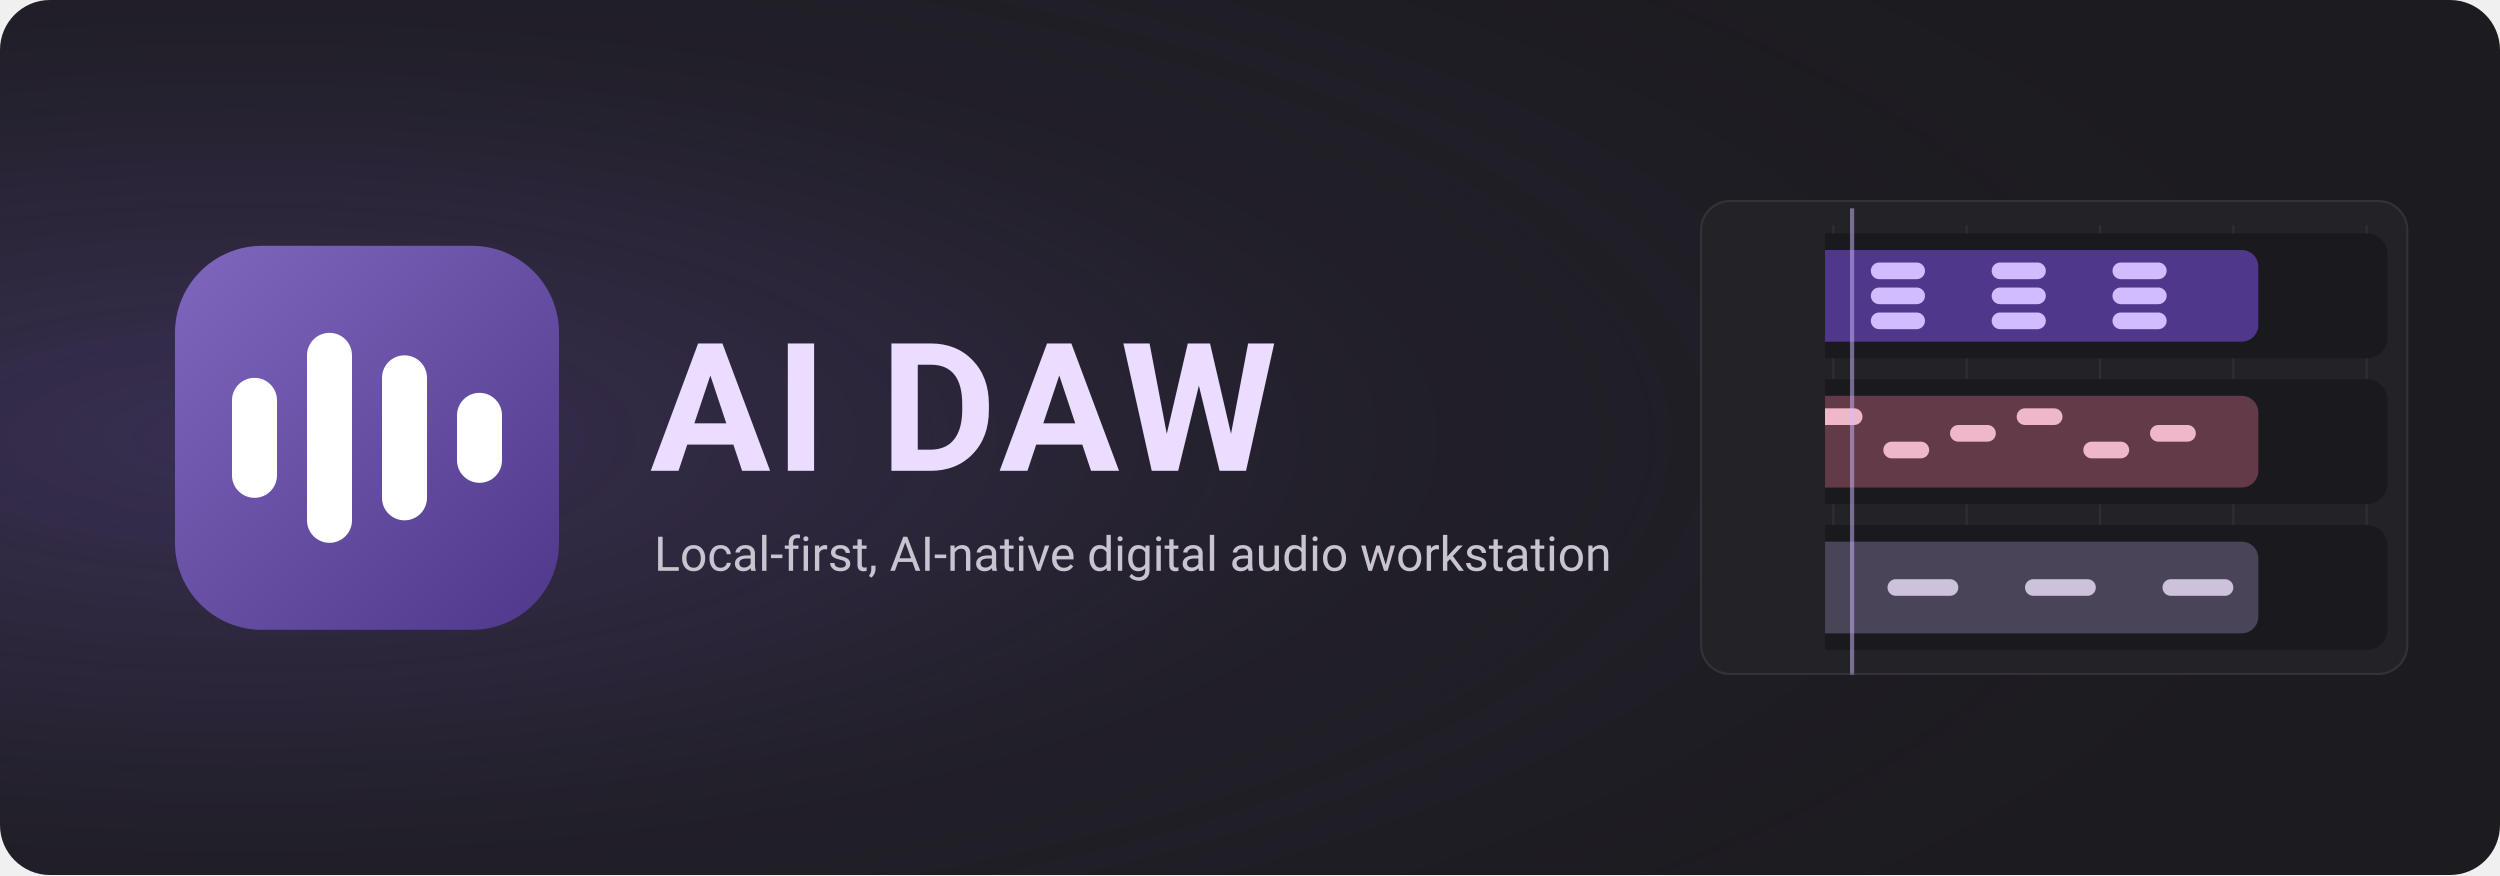
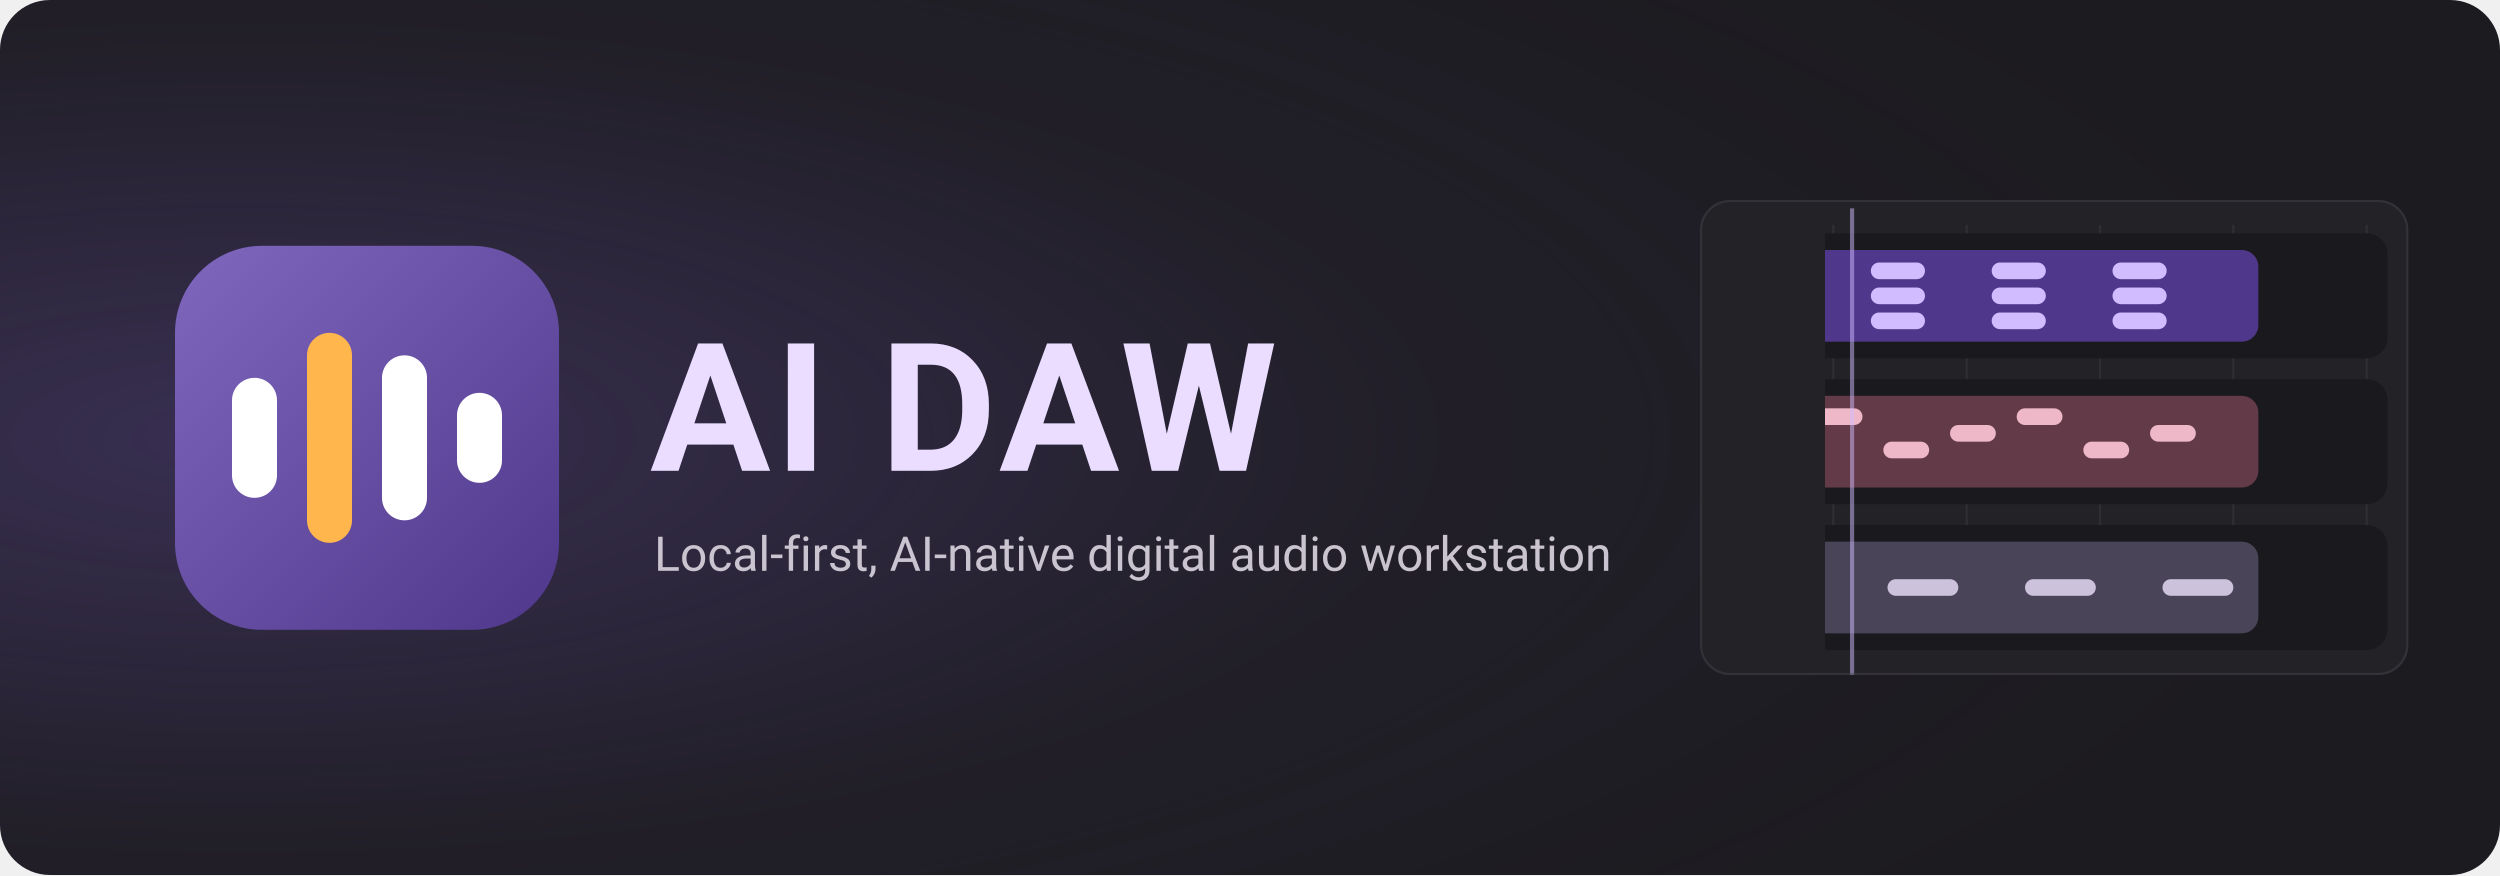
<svg xmlns="http://www.w3.org/2000/svg" viewBox="0 0 1200 420" width="1200" height="420" role="img" aria-label="AI DAW — a local-first, AI-native digital audio workstation">
  <defs>
    <linearGradient id="mark" x1="0" y1="0" x2="1" y2="1">
      <stop offset="0" stop-color="#7F67BE" />
      <stop offset="1" stop-color="#4F378B" />
    </linearGradient>
    <radialGradient id="glow" cx="0.1" cy="0.5" r="0.85">
      <stop offset="0" stop-color="#6750A4" stop-opacity="0.38" />
      <stop offset="0.55" stop-color="#6750A4" stop-opacity="0.07" />
      <stop offset="1" stop-color="#6750A4" stop-opacity="0" />
    </radialGradient>
    <linearGradient id="panelFade" x1="0" y1="0" x2="1" y2="0">
      <stop offset="0" stop-color="#232227" stop-opacity="0" />
      <stop offset="0.12" stop-color="#232227" stop-opacity="1" />
      <stop offset="1" stop-color="#232227" stop-opacity="1" />
    </linearGradient>
    <clipPath id="frame">
      <rect width="1200" height="420" rx="24" />
    </clipPath>
    <clipPath id="panel">
      <rect x="816" y="96" width="340" height="228" rx="14" />
    </clipPath>
  </defs>
  <g clip-path="url(#frame)">
    <rect width="1200" height="420" fill="#1c1b1f" />
    <rect width="1200" height="420" fill="url(#glow)" />
    <g transform="translate(84 118) scale(0.18)">
      <rect width="1024" height="1024" rx="232" fill="url(#mark)" />
      <g fill="#ffffff">
        <rect x="152" y="352" width="120" height="320" rx="60" />
-         <rect x="352" y="232" width="120" height="560" rx="60" />
+         <rect x="352" y="232" width="120" height="560" rx="60" fill="#FFB74D" />
        <rect x="552" y="292" width="120" height="440" rx="60" />
        <rect x="752" y="392" width="120" height="240" rx="60" />
      </g>
    </g>
    <text x="312" y="226" font-family="ui-sans-serif, -apple-system, 'Segoe UI', Roboto, 'Helvetica Neue', Arial, sans-serif" font-size="86" font-weight="700" letter-spacing="2" fill="#EADDFF">AI DAW</text>
    <text x="314" y="274" font-family="ui-sans-serif, -apple-system, 'Segoe UI', Roboto, 'Helvetica Neue', Arial, sans-serif" font-size="23" fill="#CAC4D0">Local-first, AI-native digital audio workstation</text>
    <g clip-path="url(#panel)">
      <rect x="816" y="96" width="340" height="228" fill="#232227" />
      <g stroke="#ffffff" stroke-opacity="0.055">
        <line x1="880" y1="108" x2="880" y2="312" />
        <line x1="944" y1="108" x2="944" y2="312" />
        <line x1="1008" y1="108" x2="1008" y2="312" />
        <line x1="1072" y1="108" x2="1072" y2="312" />
        <line x1="1136" y1="108" x2="1136" y2="312" />
      </g>
      <rect x="826" y="112" width="320" height="60" rx="10" fill="#1A191E" />
      <rect x="832" y="120" width="252" height="44" rx="8" fill="#4F378B" />
      <g fill="#D0BCFF">
        <rect x="840" y="126" width="26" height="8" rx="4" />
        <rect x="840" y="138" width="26" height="8" rx="4" />
        <rect x="840" y="150" width="26" height="8" rx="4" />
        <rect x="898" y="126" width="26" height="8" rx="4" />
        <rect x="898" y="138" width="26" height="8" rx="4" />
        <rect x="898" y="150" width="26" height="8" rx="4" />
        <rect x="956" y="126" width="26" height="8" rx="4" />
        <rect x="956" y="138" width="26" height="8" rx="4" />
        <rect x="956" y="150" width="26" height="8" rx="4" />
        <rect x="1014" y="126" width="26" height="8" rx="4" />
        <rect x="1014" y="138" width="26" height="8" rx="4" />
        <rect x="1014" y="150" width="26" height="8" rx="4" />
      </g>
      <rect x="826" y="182" width="320" height="60" rx="10" fill="#1A191E" />
      <rect x="832" y="190" width="252" height="44" rx="8" fill="#633B48" />
      <g fill="#EFB8C8">
        <rect x="840" y="204" width="22" height="8" rx="4" />
        <rect x="872" y="196" width="22" height="8" rx="4" />
        <rect x="904" y="212" width="22" height="8" rx="4" />
        <rect x="936" y="204" width="22" height="8" rx="4" />
        <rect x="968" y="196" width="22" height="8" rx="4" />
        <rect x="1000" y="212" width="22" height="8" rx="4" />
        <rect x="1032" y="204" width="22" height="8" rx="4" />
      </g>
      <rect x="826" y="252" width="320" height="60" rx="10" fill="#1A191E" />
      <rect x="832" y="260" width="252" height="44" rx="8" fill="#4A4458" />
      <g fill="#CCC2DC">
        <rect x="840" y="278" width="34" height="8" rx="4" />
        <rect x="906" y="278" width="34" height="8" rx="4" />
        <rect x="972" y="278" width="34" height="8" rx="4" />
        <rect x="1038" y="278" width="34" height="8" rx="4" />
      </g>
      <rect x="888" y="100" width="2" height="228" fill="#D0BCFF" fill-opacity="0.5" />
      <rect x="816" y="96" width="60" height="228" fill="url(#panelFade)" />
    </g>
    <rect x="816.5" y="96.5" width="339" height="227" rx="14" fill="none" stroke="#49454F" stroke-opacity="0.45" />
  </g>
</svg>
